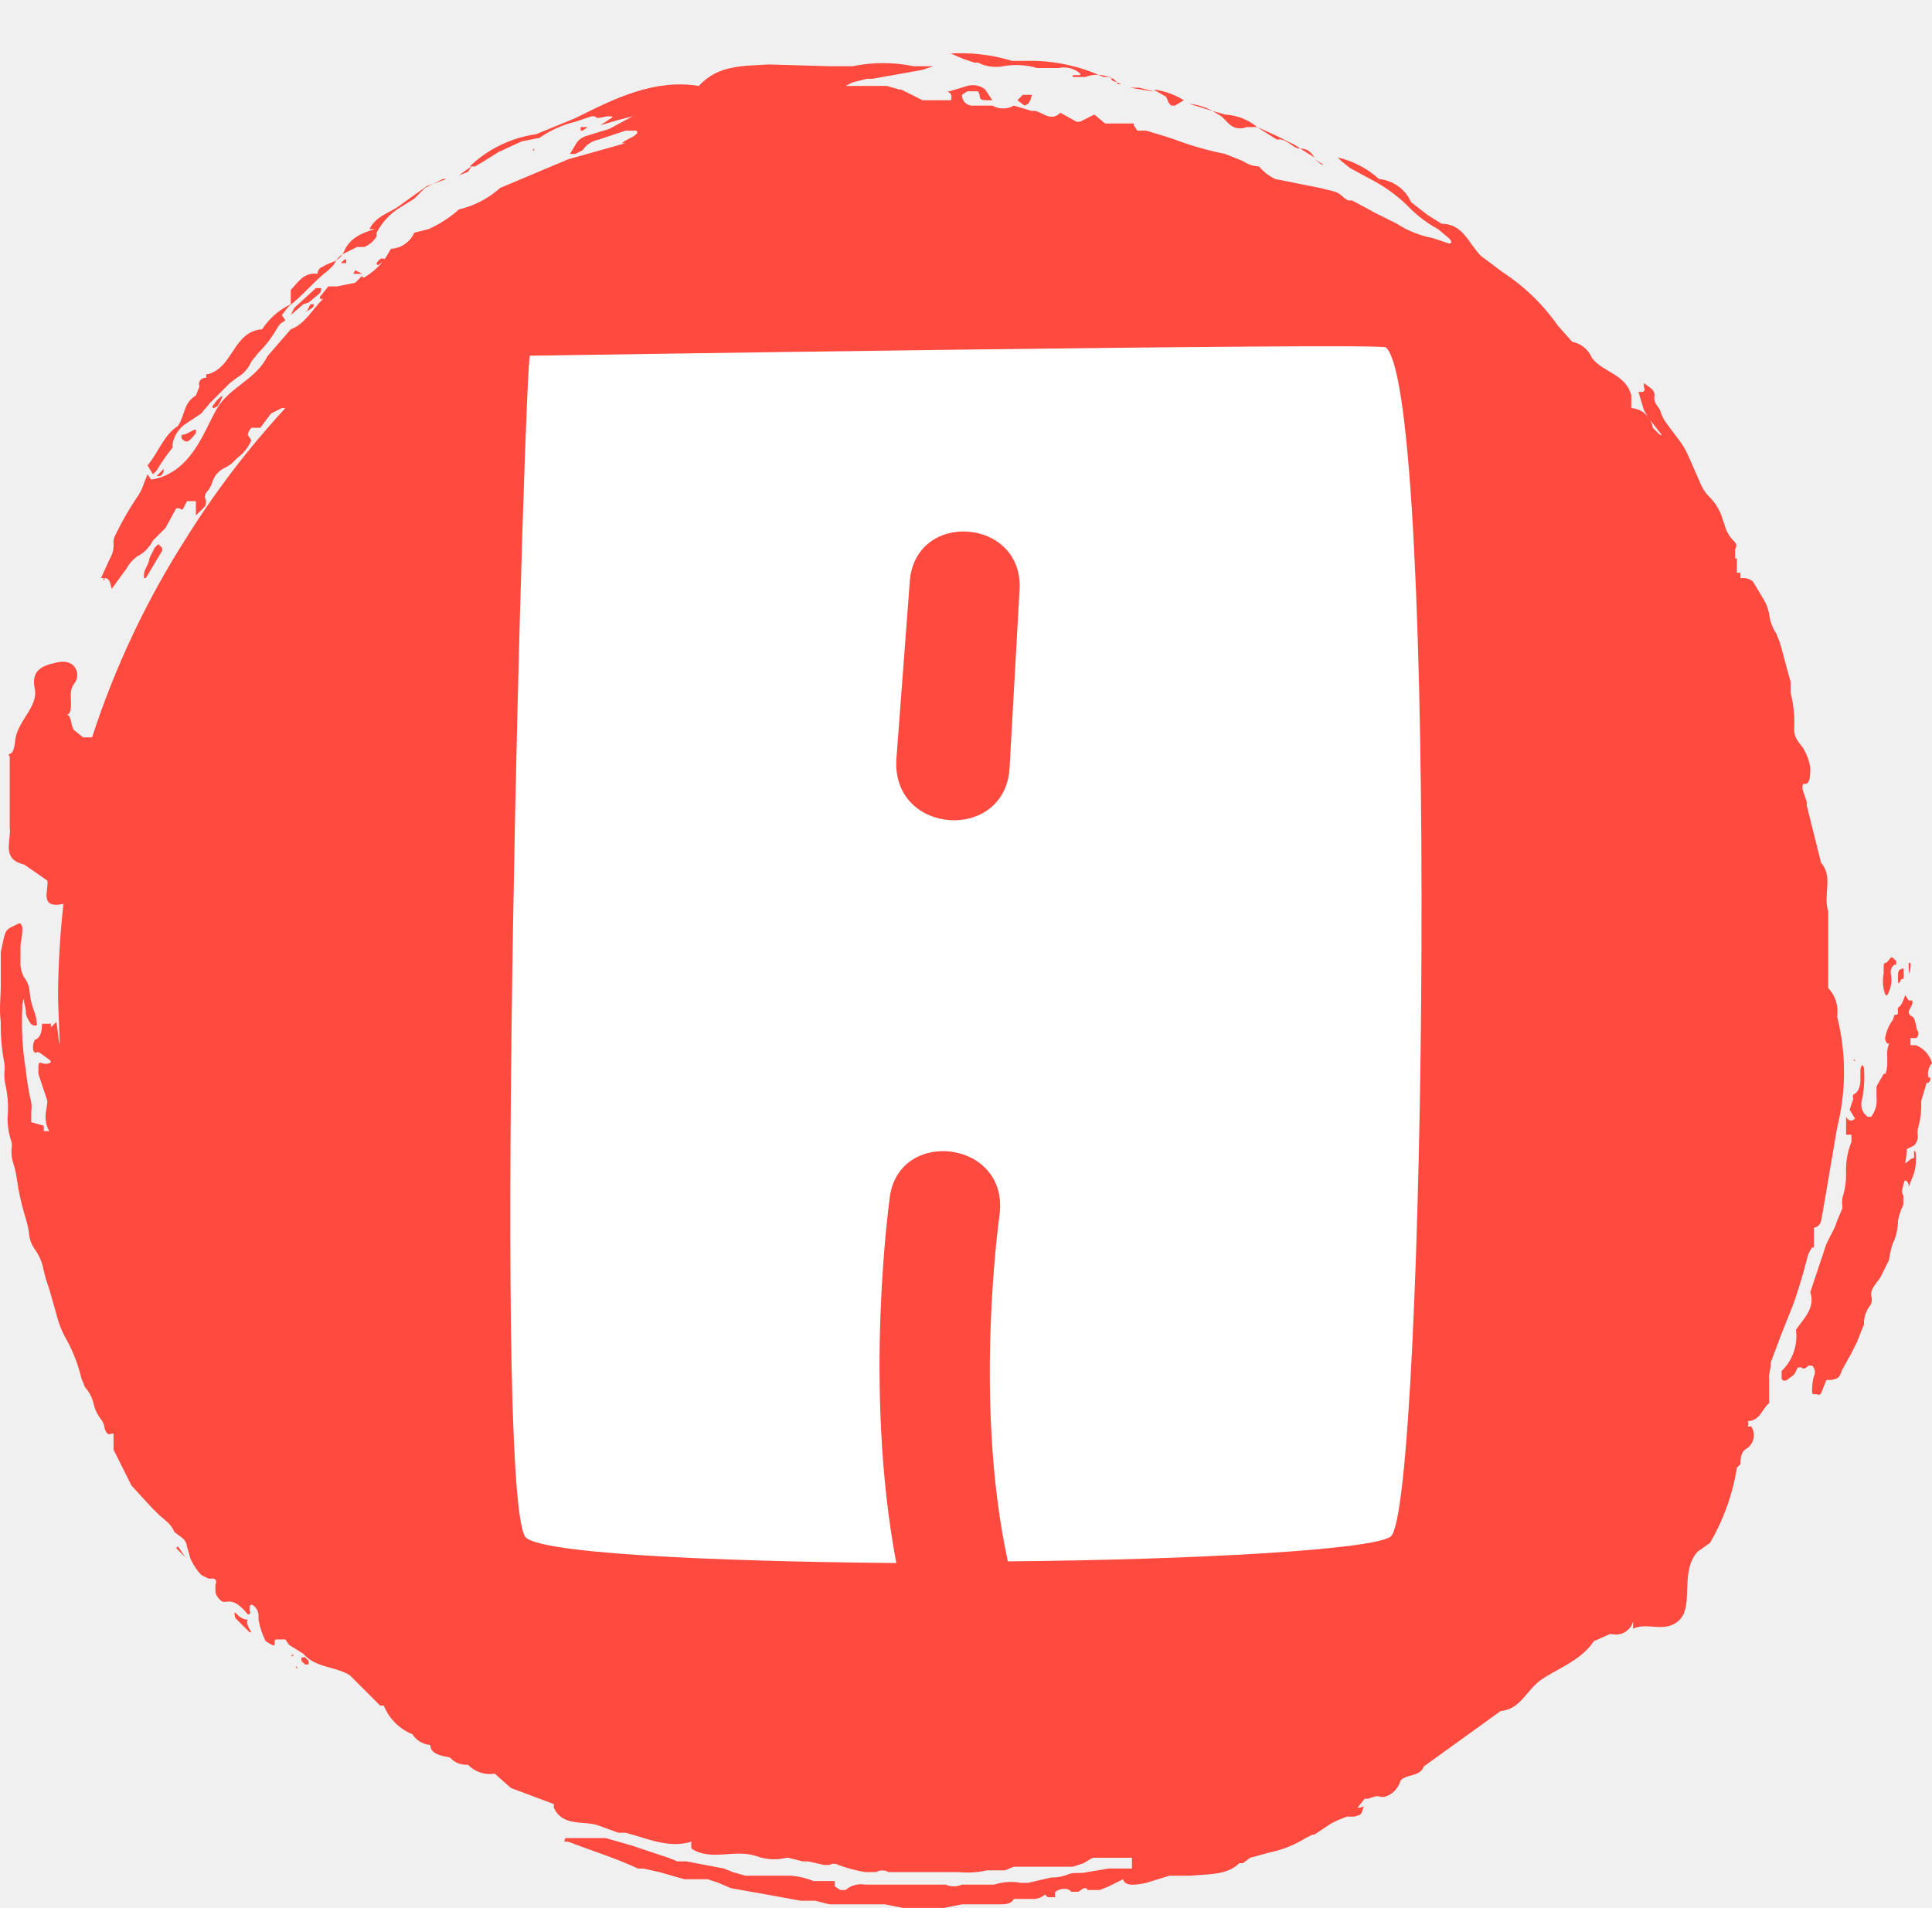
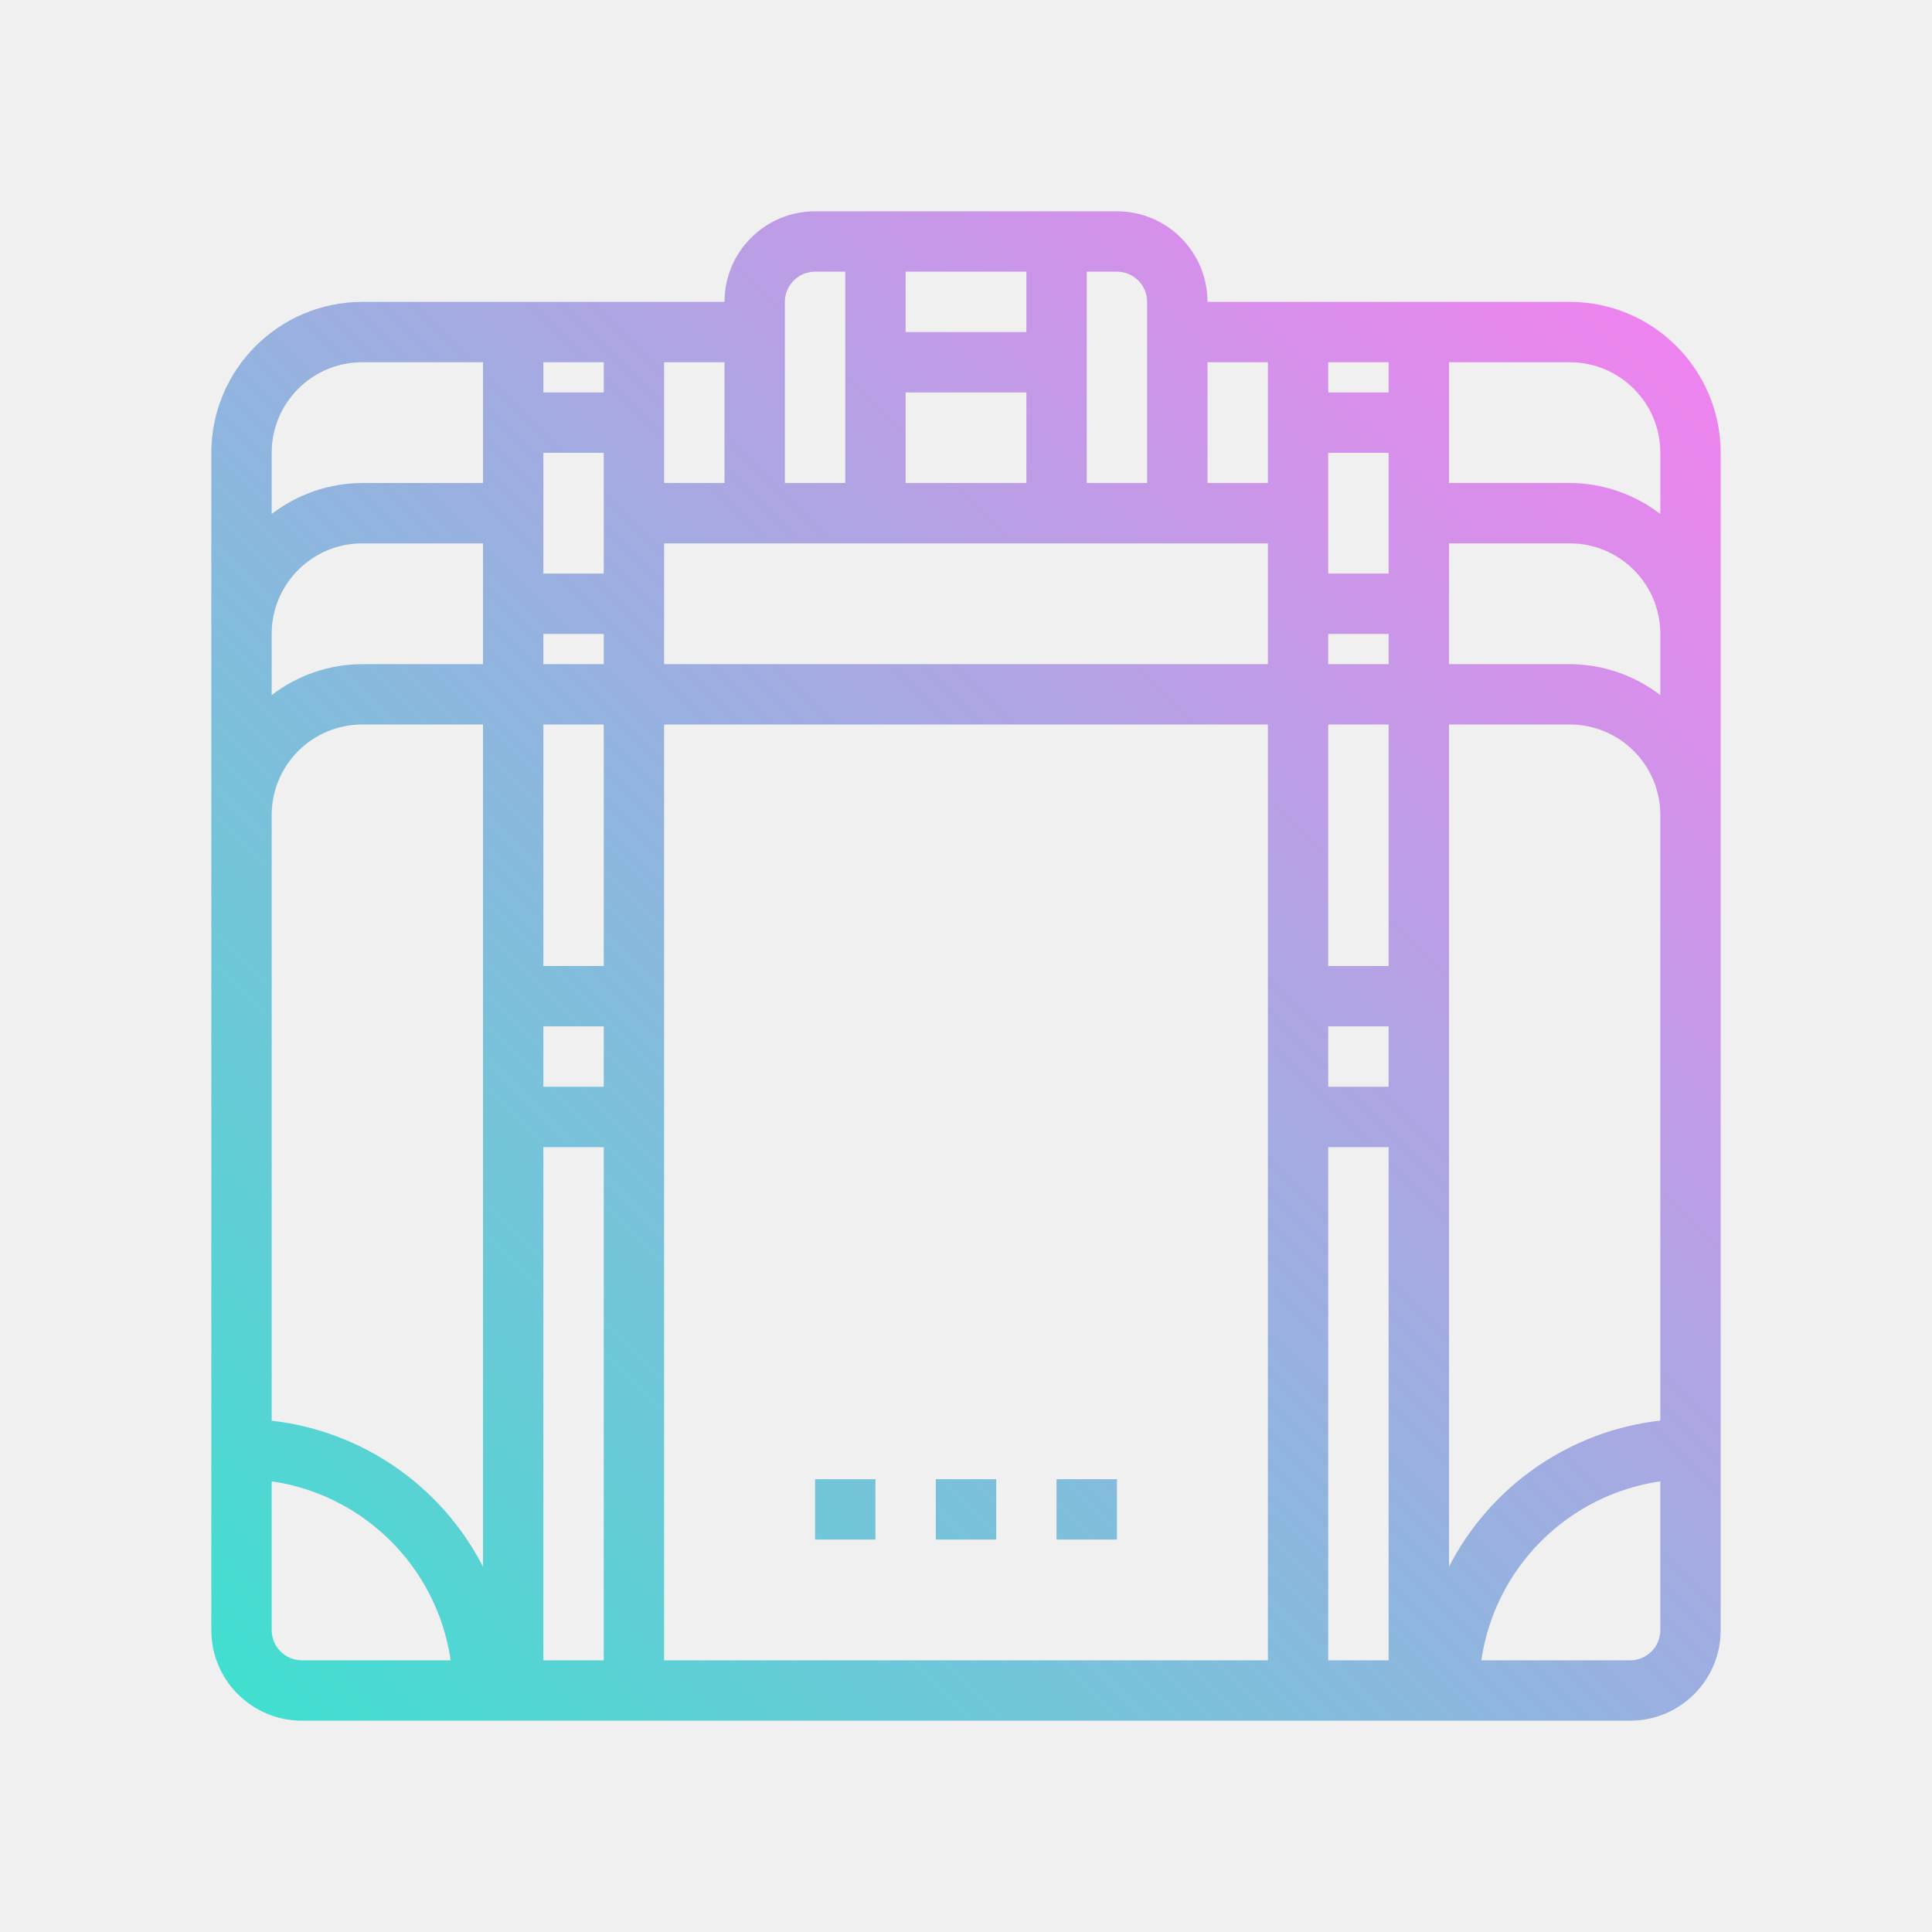
- <svg xmlns="http://www.w3.org/2000/svg" width="308.761" height="304.916" viewBox="0 0 106.008 104.687" class="css-1j8o68f" version="1.1" id="svg23">
-   <defs id="SvgjsDefs2684" />
-   <g id="SvgjsG2685" featurekey="rootContainer" transform="matrix(0.9820593,0,0,0.9820593,-0.05456052,0)" fill="#ff4a3f">
-     <g id="g17">
-       <path d="M19.8 15.3h.5l-.4-.2zm.5.1zm.8-.7c0 .1 0 .1.1.1l.4-.3c-.2-.1-.3-.1-.5.2zm.4-.2zm-4.1 2.3zm-.2.6l.3-.2c.1-.1.1-.2.1-.2h-.2l-.2.4c-.1-.1-.1 0 0 0zm2.2-2.9h-.1l-.2.2h.3zm-2.1 2.4l.6-.5c.1-.1.1-.2.1-.3h-.3l-1.2 1.1-.2.4.7-.6zm-1.1.8z" id="path3" />
-       <path d="M9.7 25v-.2a1.7 1.7 0 0 1 .7-1.1l.9-.6.5-.6.7-.7.4-.4.4-.3a1.9 1.9 0 0 0 .8-.9l.4-.5a5.9 5.9 0 0 0 1-1.3l.2-.3.3-.2-.2-.3.4-.5c.8-.6 1.4-1.4 2.2-2l.3-.3a1.4 1.4 0 0 1 .5-.6l.8-.4h.4a1.4 1.4 0 0 0 .7-.6V13a3.5 3.5 0 0 1 1.3-1.4l.8-.5.2-.2.4-.4 1-.5h.2l-1.1.4-1.4 1c-.6.5-1.4.6-1.8 1.4h.3c-.7.2-1.4.5-1.7 1.2s-.8.6-1.2.9a.4.4 0 0 0-.3.4c-.8-.1-1.1.5-1.5.9v.8a3.9 3.9 0 0 0-1.6 1.4c-1.6.1-1.6 2.1-3 2.5h-.1a.2.2 0 0 0 0 .2c-.3 0-.5.2-.4.5l-.2.5c-.7.4-.6 1.1-1 1.7-.8.5-1.1 1.5-1.7 2.2l.3.5.2-.2a11.6 11.6 0 0 1 .9-1.3zM53.9 3.3l.6.2h.2a2.2 2.2 0 0 0 1.4.2 4.1 4.1 0 0 1 1.9.1h1.2a1.4 1.4 0 0 1 1.2.3.1.1 0 0 1 0 .1H60a.1.1 0 0 0 0 .1h.7a1.8 1.8 0 0 1 1.3 0c.2 0 .1.1.2.2l.5.2h-.2c-.2-.4-.5-.4-.8-.4a9.7 9.7 0 0 0-4.3-.9h-.8A9.8 9.8 0 0 0 53 3h.2zm7.3 3.1zM50.3 4.7zm10.9 1.7h.2-.2zM19 14.7zm32.1-10zm17.6 2.2a.9.9 0 0 0 1 .2h.6a3.1 3.1 0 0 0-1.8-.7l-.7-.2.5.3zm-3.4-1.3c0 .1.1.2.2.3h.2l.5-.3a4.2 4.2 0 0 0-1.7-.6l.7.4zm7.4 2.7l.8.5c-.2-.3-.4-.5-.8-.5z" id="path5" />
-       <path d="M99 76.1l.6-1.6.6-1.5c.2-.5.6-1.8.8-2.6a1.7 1.7 0 0 1 .3-.7h.1v-1.1c.5-.1.4-.6.5-.9l.8-4.7a12.7 12.7 0 0 0 0-6.2 1.9 1.9 0 0 0-.5-1.6v-4.3c-.3-.9.3-1.9-.4-2.7L101 45a.4.4 0 0 0 0-.2l-.2-.6a.5.5 0 0 1 0-.4h.1c.3 0 .3-.5.3-.9a3 3 0 0 0-.4-1.1l-.3-.4a1.1 1.1 0 0 1-.2-.7 6.7 6.7 0 0 0-.2-2v-.6c-.2-.7-.4-1.5-.6-2.2l-.2-.5a2.5 2.5 0 0 1-.4-1.1 2.5 2.5 0 0 0-.3-.8l-.6-1a.8.8 0 0 0-.6-.2h-.1V32h-.2v-.8H97V31a.4.4 0 0 0 0-.1v-.2c.1-.2.1-.3-.1-.5a1.8 1.8 0 0 1-.4-.6l-.2-.6a2.9 2.9 0 0 0-.7-1.2 2.2 2.2 0 0 1-.5-.7l-.7-1.6a4.3 4.3 0 0 0-.6-1l-.6-.8a2.4 2.4 0 0 1-.4-.8l-.2-.3a.6.6 0 0 1-.1-.5.5.5 0 0 0-.2-.4l-.4-.3v.2c.1.2 0 .3-.1.3h-.2l.3 1 .3.5.7.9h-.1l-.2-.2-.2-.2a1.3 1.3 0 0 0-1.2-1.1v-.7c-.3-1.2-1.6-1.3-2.2-2.1a1.5 1.5 0 0 0-1.1-.9l-.8-.9a11.3 11.3 0 0 0-3.1-3l-.8-.6-.4-.3c-.7-.7-1-1.8-2.2-1.8l-.8-.5-.9-.7a2.2 2.2 0 0 0-1.8-1.3 5.1 5.1 0 0 0-2.3-1.2l.2.2.5.4 1.3.7a8.5 8.5 0 0 1 2.1 1.6 6.8 6.8 0 0 0 1.5 1.1l.6.5c.1.1.2.2.1.3H81l-.9-.3a5.6 5.6 0 0 1-2-.8l-1.2-.6-1.3-.7h-.2c-.3-.1-.4-.4-.8-.5l-.8-.2-2.5-.5a2.6 2.6 0 0 1-.9-.7 1.7 1.7 0 0 1-.9-.3l-1-.4a18.1 18.1 0 0 1-2.8-.8l-.6-.2-1-.3h-.5l-.2-.3v-.1h-1.6l-.6-.5-.4.2-.4.2h-.2l-.9-.5c-.6.6-1.1-.2-1.6-.1l-1-.3a1.2 1.2 0 0 1-1.2 0h-1.2a.6.6 0 0 1-.5-.6l.3-.2h.6a.7.7 0 0 1 .1.3c0 .2.2.2.5.2h.2l-.4-.6a1.1 1.1 0 0 0-1-.2l-1 .3H53c.3.2.2.3.2.5h-1.6l-.4-.2-.8-.4h-.1l-.7-.2h-2.3l.4-.2.8-.2h.3l1.7-.3 1.1-.2.6-.2h-1.1a8.4 8.4 0 0 0-3.4 0h-1.3L43 3.6c-1.4.1-2.8 0-3.9 1.2-2.5-.4-4.7.7-6.9 1.8l-2.2.9a6.7 6.7 0 0 0-3.7 1.8h.3l.5-.3.8-.5 1.3-.6 1-.2a6 6 0 0 1 2-.9l.9-.3h.2c.1.2.5 0 .7 0h.2c.1 0 .1.1 0 .1l-.6.4 1-.3.8-.2-1.3.7-1.3.4a1 1 0 0 0-.6.5l-.3.5h.3l.4-.2a1.4 1.4 0 0 1 .9-.6l1.5-.5h.5a.1.1 0 0 1 .1.2c-.2.2-.6.3-.8.5h.2l-3.2.9-3.8 1.6a5.2 5.2 0 0 1-2.3 1.2 6.6 6.6 0 0 1-1.7 1.1l-.8.2a1.5 1.5 0 0 1-1.3.9l-.3.5a3.7 3.7 0 0 1-1.2 1.1h-.1v-.1l-.2.2-.2.2-1 .2h-.5l-.4.5c-.1.1-.1.2 0 .2h.1c-.6.6-1 1.4-1.8 1.7L15 19.9c-.6 1.2-1.8 1.6-2.6 2.6s-1.4 3.9-3.9 4.3l-.2-.3-.2.5a2.7 2.7 0 0 1-.4.8 16.9 16.9 0 0 0-1.2 2.1.8.8 0 0 0-.1.5 1.4 1.4 0 0 1-.2.8l-.5 1.1h.2c.3 0 .3.3.4.6l.8-1.1a2.2 2.2 0 0 1 .6-.7 2 2 0 0 0 .9-.9l.3-.3.4-.4.6-1.1h.2c.1.1.1.1.2 0l.2-.4h.5v.8l.5-.5a.5.5 0 0 0 0-.5.4.4 0 0 1 .1-.3 1.5 1.5 0 0 0 .3-.5 1.3 1.3 0 0 1 .8-.9l.3-.2.3-.3a2.4 2.4 0 0 0 .8-1l-.2-.3c0-.1.1-.3.2-.4h.5l.6-.8.6-.3h.2a48.8 48.8 0 0 0-5.5 7.2h-.1.1a48.4 48.4 0 0 0-5.3 11.2h-.5l-.5-.4c-.2-.2-.1-.7-.4-.9h.1c.3-.5-.1-1.2.3-1.7s.1-1.4-.9-1.2-1.5.5-1.3 1.5-1 1.8-1.1 2.9-.5.5-.3.9v3.9c.1.8-.5 1.8.8 2.1l1.3.9c.1.5-.5 1.6.9 1.3a49.2 49.2 0 0 0-.3 5c0 1.1.1 2.2.1 3.3v-.4c-.1-.4-.1-.8-.2-1.3l-.3.3v-.2h-.5c0 .5-.1.8-.4.9a.9.9 0 0 0-.1.5c0 .1.1.3.2.2s.4.2.7.4-.2.3-.4.2-.2.1-.2.3v.3l.5 1.5c0 .3-.1.6-.1.9a1.7 1.7 0 0 0 .2.8h-.3v-.3l-.7-.2v-.6a1.5 1.5 0 0 0 0-.5 14.6 14.6 0 0 1-.3-1.8 16.6 16.6 0 0 1-.2-3.5.9.9 0 0 1 .1-.5v.2a2.9 2.9 0 0 1 .1.5.8.8 0 0 0 .1.4c.1.2.2.4.4.4s.1-.1.1-.2a2.1 2.1 0 0 0-.1-.5 4.2 4.2 0 0 1-.3-1.3 1.5 1.5 0 0 0-.3-.7 1.6 1.6 0 0 1-.2-.9v-.8c0-.3.1-.6.1-.9a.5.5 0 0 0-.1-.4h-.1c-.8.4-.7.2-1 1.6V55c0 .7-.1 1.4 0 2.1a10.8 10.8 0 0 0 .2 2.3 1.8 1.8 0 0 1 0 .5 3.1 3.1 0 0 0 .1.9 5.9 5.9 0 0 1 .1 1.3 3.9 3.9 0 0 0 .2 1.7 1.2 1.2 0 0 1 0 .4 2.1 2.1 0 0 0 .1.8 4.9 4.9 0 0 1 .2.9 14 14 0 0 0 .5 2.2 5 5 0 0 1 .2 1 1.7 1.7 0 0 0 .3.7 2.9 2.9 0 0 1 .5 1.2 8.5 8.5 0 0 0 .3 1l.4 1.4a5.4 5.4 0 0 0 .6 1.5 8.5 8.5 0 0 1 .8 2.1l.2.5a2.1 2.1 0 0 1 .5 1 2.1 2.1 0 0 0 .4.8 1 1 0 0 1 .2.5c.1.3.2.4.4.3h.1v.9l.5 1 .5 1 1.1 1.2.4.4c.3.3.7.5.9 1l.4.3a.7.7 0 0 1 .3.5l.2.7a3.3 3.3 0 0 0 .6.9l.4.2h.3a.2.2 0 0 1 .1.3 2.5 2.5 0 0 0 0 .5.9.9 0 0 0 .4.5h.2c.4-.1.8.2 1.2.7h.1c0-.1.1-.1 0-.2v-.2c0-.1.1-.2.2-.1a.7.7 0 0 1 .3.6v.2a4.3 4.3 0 0 0 .4 1.2c.5.3.5.3.5.1s0-.2.2-.2h.4l.2.3.8.5c.7.8 1.8.7 2.6 1.2l1.7 1.7h.2a2.9 2.9 0 0 0 1.6 1.6 1.3 1.3 0 0 0 1 .6c0 .5.6.6 1.1.7a1.2 1.2 0 0 0 .8.4h.2a1.7 1.7 0 0 0 1.5.5l.9.8 2.4.9v.2c.5 1.1 1.7.7 2.5 1l1.1.4h.4c1.2.3 2.4.9 3.7.5a.7.7 0 0 0 0 .4c1.1.7 2.4 0 3.6.4a2.9 2.9 0 0 0 1.7.1h.1l.8.2h.3l.9.2h.3a.5.5 0 0 1 .5 0 7.9 7.9 0 0 0 1.5.4h.6a.7.7 0 0 1 .7 0h3.9a5 5 0 0 0 1.6-.1h1l.5-.2H60l.6-.2.5-.3h2.2v.6H62l-1.2.2c-.4.1-.7 0-1 .1a2.4 2.4 0 0 1-1 .2l-1.3.3h-.4a3.1 3.1 0 0 0-1.5.1h-1.8a1.1 1.1 0 0 1-.9 0h-4.5a1.3 1.3 0 0 0-1.1.3H47l-.3-.2v-.3h-1.2a4.1 4.1 0 0 0-1.3-.3h-2.5l-.7-.2-.5-.2-2.1-.4h-.5l-.5-.2-2.1-.7-1.4-.4h-2.2c-.1 0-.1.1-.1.2h.2c1.3.5 2.6.9 3.9 1.5h.3l.9.2 1.4.4h1.3l.6.2.7.3 1.7.3 1.1.2 1.1.2h.8l.8.2h3.1l1 .2h2.3l1-.2H56c.4 0 .6-.1.7-.3h1a1 1 0 0 0 .8-.3c-.1.1 0 .1.1.2h.4v-.2c0-.1 0-.1.2-.2s.6-.1.7.1h.4l.3-.2c.2 0 .2 0 .2.1h.7l.5-.2.8-.4c.1.3.4.4 1.3.2l1.3-.4h1.2c.9-.1 2 0 2.7-.7h.2l.4-.3 1.1-.3a6.1 6.1 0 0 0 2-.8l.4-.2h.1l.9-.6.4-.2.5-.2h.4c.4-.1.4-.1.5-.4s0-.1-.2-.1h-.1l.4-.5h.2c.3-.1.5-.2.7-.1h.2a1.3 1.3 0 0 0 .9-.9c.3-.4 1.1-.2 1.3-.8l4.3-3.1c1.1-.1 1.4-1.1 2.2-1.7s2.3-1.1 3-2.2l.9-.4h.1a1 1 0 0 0 1.2-.7v.4c.8-.4 1.8.3 2.6-.5s0-2.7 1-3.8l.7-.5a12.1 12.1 0 0 0 1.5-4.2l.2-.2c0-.3 0-.7.4-.9a.9.9 0 0 0 .2-1.2h-.2a.3.3 0 0 0 0-.3c.7 0 .8-.7 1.2-1V77a.5.5 0 0 1 0-.2 3.8 3.8 0 0 0 .1-.7zM5.9 32.2z" id="path7" />
-       <path d="M26.4 9.3l-.3.2-.4.3.5-.2zm6.1-2h.1l.3-.2h-.4zm-2.6 1l-.1.1h.1v-.1zm-1.5 1.4zm1.3-.2zm-6.3 3.1zM9.2 26.2l-.4.4H9a.4.4 0 0 0 .2-.4zm3-3.5a2.1 2.1 0 0 0 .3-.6 1.5 1.5 0 0 0-.5.5c-.1.1-.1.2 0 .2zM11 24.2V24c-.2 0-.5.3-.8.3v.2c.3.3.4.2.8-.3zm3 66.2zM73.9 9.2h.1l-.5-.3zm-2.5-1.4c.5-.1.8.4 1.2.5h.1l-.3-.2-1-.5-1.1-.5.3.2zM52.8 3.1zm11.7 2h-.1l-1.2-.2h.5zm2 .7l1.3.4a3.3 3.3 0 0 0-1.3-.4zm-9 0a1 1 0 0 0 .2-.5h-.5l-.3.3.4.3zm9 1.6zM49.9 4.2zm2.9.7zM48.5 4zm13.8 2.1a.5.5 0 0 0 0 .1zm44.8 52.3h-.3V58h.3c.1 0 .2-.3.1-.4s-.1-.7-.3-.8a.3.3 0 0 1-.2-.3l.2-.4a.4.4 0 0 0 0-.2h-.2l-.2-.3c-.1.3-.2.6-.4.7a.5.5 0 0 0 0 .2c0 .1 0 .2-.1.2h-.1a1.1 1.1 0 0 1-.1.3 2.3 2.3 0 0 0-.4.9.4.4 0 0 0 .1.4h.1a1.7 1.7 0 0 0-.1.8v.4a1.8 1.8 0 0 1-.1.5h-.1l-.4.7v.6a1.5 1.5 0 0 1-.3 1.1h-.2l-.2-.2a.9.9 0 0 1-.1-.8 6.5 6.5 0 0 0 .1-1.7c0-.1-.1-.2-.1-.2a.5.5 0 0 0-.1.3v.6c0 .2-.1.6-.3.7s-.1.2-.1.3l-.2.6.3.5c-.2.2-.4.1-.5-.1v1h.3v.4a4.2 4.2 0 0 0-.3 1.4 3.3 3.3 0 0 0 0 .4 4 4 0 0 1-.2 1.3 2 2 0 0 0 0 .6l-.3.7a3.2 3.2 0 0 1-.3.7l-.3.6-.9 2.7c.3.9-.4 1.5-.8 2.1a2.7 2.7 0 0 1-.8 2.3v.4c0 .1.1.2.3.1l.4-.3.2-.4h.2c.1.1.2.1.4-.1h.2a.5.5 0 0 1 .1.6 2.9 2.9 0 0 0-.1.8c0 .1 0 .2.1.2h.2c.1.1.2 0 .3-.3l.2-.5h.3c.4-.1.4-.1.6-.6l.5-.9.3-.6.4-1a1.6 1.6 0 0 1 .3-1 .6.6 0 0 0 .1-.6c0-.2 0-.3.2-.6l.3-.4.5-1a4.7 4.7 0 0 1 .2-.9 3 3 0 0 0 .3-1.3 3.8 3.8 0 0 1 .3-.9v-.5c-.1-.2-.1-.2 0-.6s.1-.2.2-.2a.4.4 0 0 1 .1.3l.2-.5a2.3 2.3 0 0 0 .2-.9v-.3c0-.1 0-.3-.1-.3v.4c-.2 0-.3.2-.5.3a6.4 6.4 0 0 0 .1-.8l.4-.2a.7.7 0 0 0 .2-.6 1.4 1.4 0 0 1 0-.3 4.8 4.8 0 0 0 .2-1.4v-.2l.3-1h.1a.3.3 0 0 0 .1-.3h-.1a.9.9 0 0 1 .2-.8 1.5 1.5 0 0 0-.9-1zm-1.2 7.8zm-.2-9.9zm0 0zM9.1 30.8a.3.3 0 0 0 0-.2l-.2-.2-.2.2-.3.6c0 .3-.3.6-.3.9v.2h.1zm96.3 24.8h.1a1.7 1.7 0 0 0 .2-1.2.5.5 0 0 1 .2-.5h.1v-.2l-.2-.2h-.1c-.1.1-.2.3-.3.3s-.1.1-.1.3v.3a2.2 2.2 0 0 0 .1 1.2zM13.2 90.1c-.1 0 0 .2 0 .3l.8.8h.1c-.2-.3-.3-.6-.2-.7a.9.9 0 0 1-.5-.2zm.8.3zm92.3-35.7h.1a2 2 0 0 0 0-.6c-.3.1-.3.1-.3.6s.1.1.2 0z" id="path9" />
-       <path d="M106.7 62a.6.6 0 0 0 .1-.5c0-.1-.1-.2-.1-.1h-.2v.2c0 .4.1.5.2.4zm.1-8.2h-.1v.6a1 1 0 0 0 .1-.6zM17.1 92.6h-.2v.2l.2.2h.2v-.2zm86.6-33.3c0-.1 0-.1-.1-.1zM9.9 86.5l.5.5-.4-.6z" id="path11" />
-       <circle cx="10.5" cy="87.1" transform="rotate(-24.8 10.4 87.159)" id="circle13" />
-       <path d="M9.7 30.1h-.1v.2-.2h.1zm83.2-6.6l-.2-.3h-.1zm-14.7 77.1zM5.9 32.2zm-.1.2a.3.3 0 0 0 .1-.2v.2zm1.9-4.9zM61.5 2.4zm42.8 58.2v.1-.1zM16.4 92.5h-.1c.1.1.2 0 .1-.1zm.2.7h.1l-.1-.1v.1zm73.9-71.3zm15.2 34.4zM14.6 91.7zm92.1-37zm-.8 11.4zM34.6 0z" id="path15" />
-     </g>
-   </g>
-   <g id="SvgjsG2686" featurekey="nameFeature-0" transform="matrix(2.284354,0,0,2.284354,27.98006,-5.60952)" fill="#ffffff">
-     <path d="M9.6 16.48 l-0.32 4.24 c-0.08 1.8 2.6 1.96 2.72 0.2 l0.24 -4.28 c0.12 -1.76 -2.56 -1.96 -2.64 -0.16 z M0.48 11 l0 0 c0.04 0 20.48 -0.32 20.56 -0.2 c1.28 1.12 0.96 27.8 0.12 28.56 c-0.4 0.32 -4.64 0.56 -9.2 0.6 c-0.84 -3.84 -0.2 -8.32 -0.2 -8.32 c0.24 -1.8 -2.44 -2.12 -2.64 -0.4 c0 0.04 -0.64 4.52 0.16 8.76 c-4.56 -0.04 -8.68 -0.24 -8.92 -0.64 c-0.8 -1.44 0 -28.28 0.12 -28.36 z" id="path20" />
+ <svg xmlns="http://www.w3.org/2000/svg" viewBox="0 0 64 64">
+   <defs>
+     <linearGradient id="linear-gradient" x1="8.923" y1="57.164" x2="55.077" y2="11.009" gradientUnits="userSpaceOnUse">
+       <stop offset="0" stop-color="#41dfd0" />
+       <stop offset="1" stop-color="#ee83ef" />
+     </linearGradient>
+   </defs>
+   <g id="gradient">
+     <path d="M52,10H40a3,3,0,0,0-3-3H27a3,3,0,0,0-3,3H12a5.006,5.006,0,0,0-5,5V54a3,3,0,0,0,3,3H54a3,3,0,0,0,3-3V15A5.006,5.006,0,0,0,52,10Zm3,5v2.026A4.948,4.948,0,0,0,52,16H48V12h4A3,3,0,0,1,55,15Zm0,8.026A4.948,4.948,0,0,0,52,22H48V18h4a3,3,0,0,1,3,3Zm0,24.033A9.011,9.011,0,0,0,48,51.9V24h4a3,3,0,0,1,3,3ZM25,18H42v4H22V18Zm5-5h4v3H30Zm14,8h2v1H44Zm2-4v2H44V15h2ZM20,22H18V21h2Zm0-3H18V15h2Zm-4,1v2H12a4.948,4.948,0,0,0-3,1.026V21a3,3,0,0,1,3-3h4Zm-4,4h4V51.9a9.011,9.011,0,0,0-7-4.837V27A3,3,0,0,1,12,24Zm6,0h2v8H18Zm0,10h2v2H18Zm4,3V24H42V55H22ZM44,24h2v8H44Zm0,10h2v2H44Zm2-22v1H44V12Zm-4,0v4H40V12Zm-4-2v6H36V9h1A1,1,0,0,1,38,10ZM34,9v2H30V9Zm-8,1a1,1,0,0,1,1-1h1v7H26Zm-2,6H22V12h2Zm-4-4v1H18V12Zm-8,0h4v4H12a4.948,4.948,0,0,0-3,1.026V15A3,3,0,0,1,12,12ZM10,55a1,1,0,0,1-1-1V49.071A7.016,7.016,0,0,1,14.929,55Zm8,0V38h2V55Zm26,0V38h2V55Zm11-1a1,1,0,0,1-1,1H49.071A7.016,7.016,0,0,1,55,49.071ZM31,49h2v2H31Zm6,0v2H35V49ZM27,49h2v2H27Z" style="fill:url(#linear-gradient)" />
  </g>
</svg>
